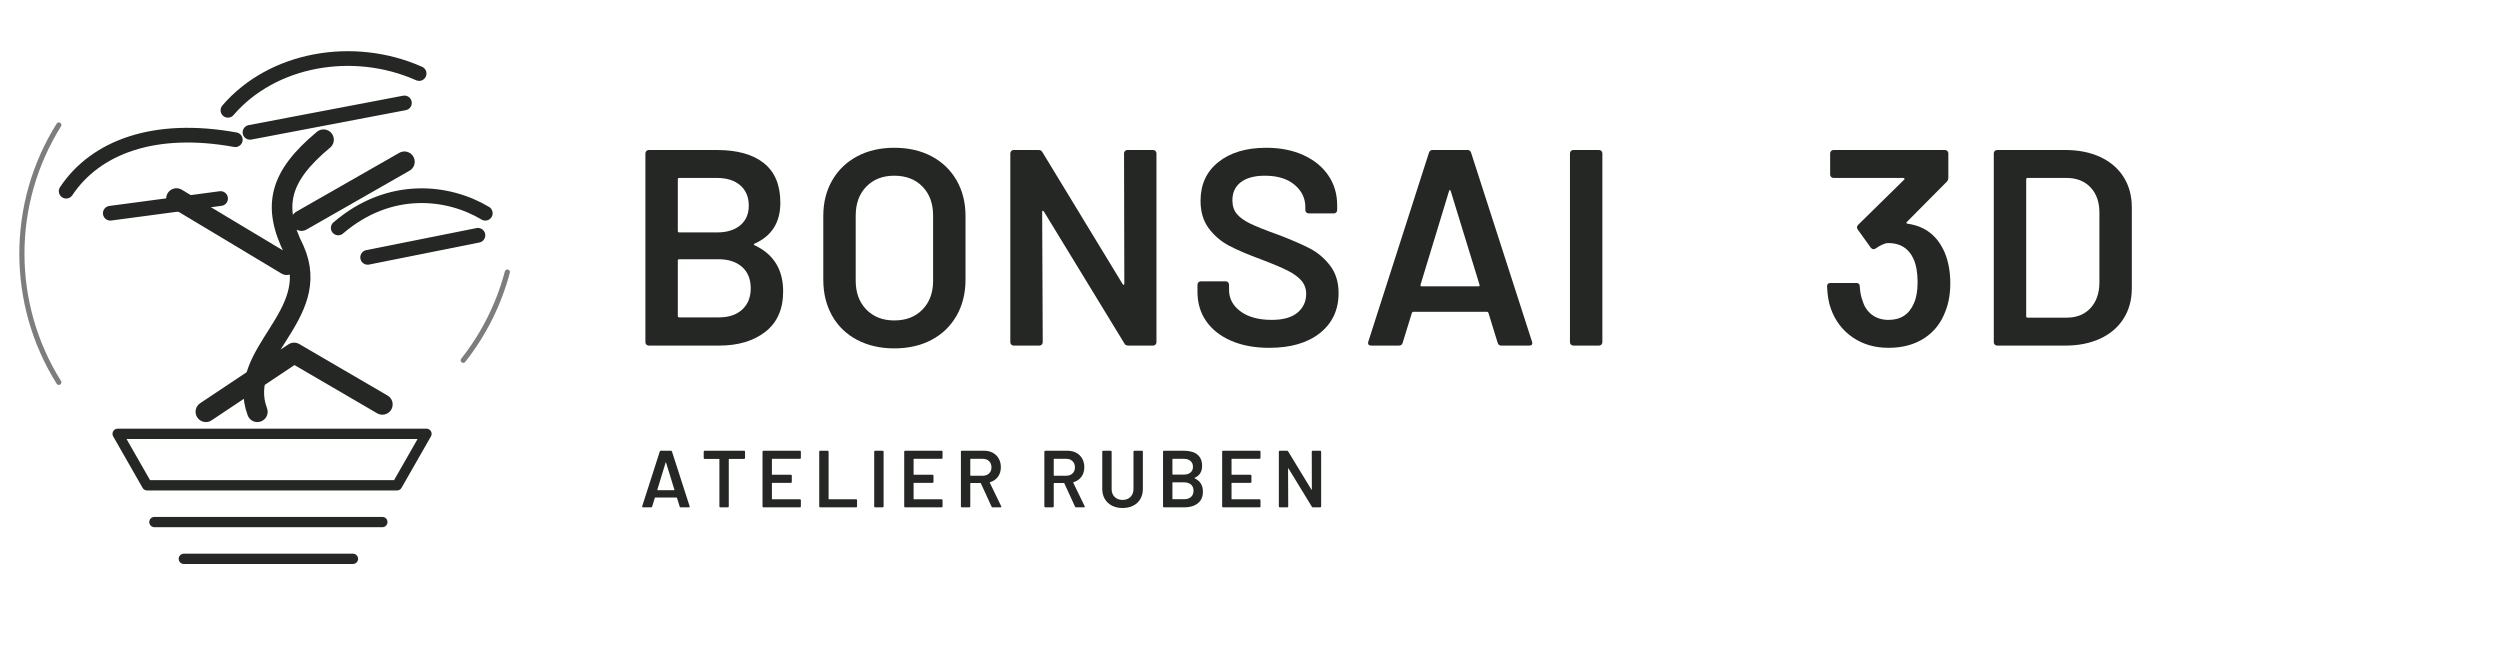
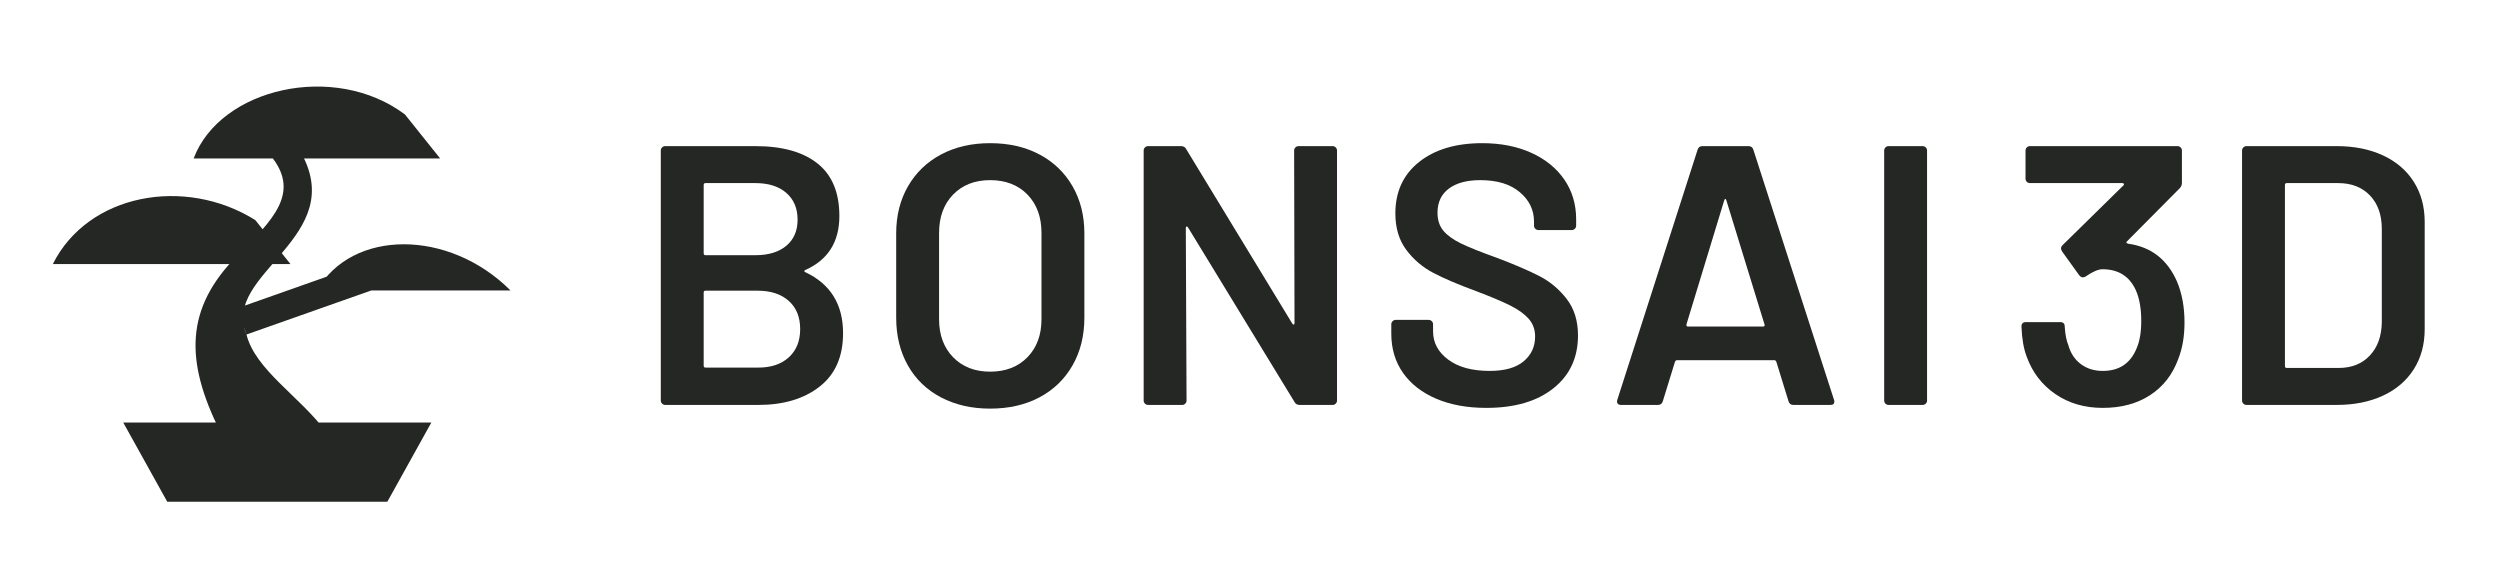
- <svg xmlns="http://www.w3.org/2000/svg" viewBox="0 0 340 88" role="img" aria-label="BONSAI3D — atelier Ruben" style="color:#252724">
-   <g fill="none" stroke="currentColor" stroke-linecap="round" stroke-linejoin="round">
-     <path d="M35 56c-3-8 9-13 5-22-3-6-2-10 4-15M39 36l-15-9m17 3 14-8M40 48l-12 8m12-8 12 7" stroke-width="2.8" />
-     <path d="M9 26c4-6 12-9 23-7m-17 10 15-2M31 15c6-7 17-9 26-5m-23 8 21-4M46 31c7-6 15-5 20-2m-16 6 15-3" stroke-width="2" />
-     <path d="M16 59h42l-4 7H20zm5 12h31m-27 5h23" stroke-width="1.4" />
-     <path d="M8 52a33 33 0 0 1 0-35M63 49a33 33 0 0 0 6-12" stroke-width=".7" opacity=".6" />
-   </g>
-   <path d="M464 359Q566 311 566 194Q566 99 502.5 49.5Q439 0 337 0H85Q80 0 76.5 3.5Q73 7 73 12V688Q73 693 76.5 696.5Q80 700 85 700H329Q438 700 497.0 653.0Q556 606 556 511Q556 406 464 365Q458 362 464 359ZM189 595V410Q189 405 194 405H329Q382 405 412.5 430.5Q443 456 443 501Q443 547 412.5 573.5Q382 600 329 600H194Q189 600 189 595ZM450 205Q450 254 419.0 281.5Q388 309 335 309H194Q189 309 189 304V106Q189 101 194 101H337Q389 101 419.5 129.0Q450 157 450 205Z" transform="translate(85.00 47) scale(0.038 -0.038)" fill="#252724" />
-   <path d="M56 236V464Q56 536 88.0 591.5Q120 647 177.5 677.5Q235 708 310 708Q386 708 443.5 677.5Q501 647 533.0 591.5Q565 536 565 464V236Q565 163 533.0 107.0Q501 51 443.5 20.5Q386 -10 310 -10Q235 -10 177.0 20.5Q119 51 87.5 107.0Q56 163 56 236ZM449 232V465Q449 530 411.0 569.0Q373 608 310 608Q248 608 210.0 569.0Q172 530 172 465V232Q172 168 210.0 129.0Q248 90 310 90Q373 90 411.0 129.0Q449 168 449 232Z" transform="translate(109.84 47) scale(0.038 -0.038)" fill="#252724" />
-   <path d="M492 700H584Q589 700 592.5 696.5Q596 693 596 688V12Q596 7 592.5 3.5Q589 0 584 0H495Q485 0 481 8L193 480Q191 483 189.0 482.5Q187 482 187 478L189 12Q189 7 185.5 3.5Q182 0 177 0H85Q80 0 76.5 3.5Q73 7 73 12V688Q73 693 76.5 696.5Q80 700 85 700H174Q184 700 188 692L475 220Q477 217 479.0 217.5Q481 218 481 222L480 688Q480 693 483.5 696.5Q487 700 492 700Z" transform="translate(134.63 47) scale(0.038 -0.038)" fill="#252724" />
-   <path d="M42 193V218Q42 223 45.5 226.5Q49 230 54 230H143Q148 230 151.5 226.5Q155 223 155 218V199Q155 153 196.0 122.5Q237 92 308 92Q369 92 400.0 118.0Q431 144 431 185Q431 213 414.0 232.5Q397 252 365.5 268.0Q334 284 271 308Q200 334 156.0 357.0Q112 380 82.5 419.5Q53 459 53 518Q53 606 117.0 657.0Q181 708 288 708Q363 708 420.5 682.0Q478 656 510.0 609.5Q542 563 542 502V485Q542 480 538.5 476.5Q535 473 530 473H440Q435 473 431.5 476.5Q428 480 428 485V496Q428 543 389.5 575.5Q351 608 283 608Q228 608 197.5 585.0Q167 562 167 520Q167 490 183.0 471.0Q199 452 231.0 436.5Q263 421 330 397Q401 370 443.5 348.0Q486 326 516.5 286.5Q547 247 547 188Q547 98 480.5 45.0Q414 -8 299 -8Q221 -8 163.0 17.0Q105 42 73.5 87.0Q42 132 42 193Z" transform="translate(161.26 47) scale(0.038 -0.038)" fill="#252724" />
-   <path d="M494 10 461 117Q459 121 456 121H192Q189 121 187 117L154 10Q151 0 141 0H41Q35 0 32.0 3.5Q29 7 31 14L248 690Q251 700 261 700H386Q396 700 399 690L617 14Q618 12 618 9Q618 0 607 0H507Q497 0 494 10ZM222 212H425Q431 212 429 218L326 553Q325 557 323.0 557.0Q321 557 320 553L218 218Q217 212 222 212Z" transform="translate(184.91 47) scale(0.038 -0.038)" fill="#252724" />
-   <path d="M73 12V688Q73 693 76.5 696.5Q80 700 85 700H177Q182 700 185.5 696.5Q189 693 189 688V12Q189 7 185.5 3.5Q182 0 177 0H85Q80 0 76.5 3.5Q73 7 73 12Z" transform="translate(210.74 47) scale(0.038 -0.038)" fill="#252724" />
-   <path d="M480 223Q480 167 463 124Q440 61 387.0 26.5Q334 -8 259 -8Q185 -8 130.5 29.5Q76 67 53 131Q41 162 39 212Q39 224 51 224H144Q156 224 156 212Q158 180 166 161Q175 129 199.5 110.5Q224 92 259 92Q325 92 350 152Q363 181 363 227Q363 278 348 311Q322 367 258 367Q241 367 212 347Q208 345 205 345Q200 345 195 351L149 415Q146 420 146 423Q146 428 150 432L315 594Q317 596 316.0 598.0Q315 600 312 600H62Q57 600 53.5 603.5Q50 607 50 612V688Q50 693 53.5 696.5Q57 700 62 700H461Q466 700 469.5 696.5Q473 693 473 688V601Q473 592 467 586L324 442Q320 438 328 436Q421 423 460 333Q480 285 480 223Z" transform="translate(247.00 47) scale(0.038 -0.038)" fill="#252724" />
-   <path d="M73 12V688Q73 693 76.5 696.5Q80 700 85 700H329Q400 700 454.0 675.0Q508 650 537.5 603.5Q567 557 567 495V205Q567 143 537.5 96.5Q508 50 454.0 25.0Q400 0 329 0H85Q80 0 76.5 3.5Q73 7 73 12ZM194 100H334Q387 100 418.5 133.5Q450 167 451 223V476Q451 533 419.0 566.5Q387 600 333 600H194Q189 600 189 595V105Q189 100 194 100Z" transform="translate(268.38 47) scale(0.038 -0.038)" fill="#252724" />
-   <path d="M494 10 461 117Q459 121 456 121H192Q189 121 187 117L154 10Q151 0 141 0H41Q35 0 32.0 3.5Q29 7 31 14L248 690Q251 700 261 700H386Q396 700 399 690L617 14Q618 12 618 9Q618 0 607 0H507Q497 0 494 10ZM222 212H425Q431 212 429 218L326 553Q325 557 323.0 557.0Q321 557 320 553L218 218Q217 212 222 212Z" transform="translate(87.00 69) scale(0.011 -0.011)" fill="#252724" />
-   <path d="M545 688V611Q545 606 541.5 602.5Q538 599 533 599H349Q344 599 344 594V12Q344 7 340.5 3.5Q337 0 332 0H240Q235 0 231.5 3.5Q228 7 228 12V594Q228 599 223 599H46Q41 599 37.5 602.5Q34 606 34 611V688Q34 693 37.5 696.5Q41 700 46 700H533Q538 700 541.5 696.5Q545 693 545 688Z" transform="translate(95.33 69) scale(0.011 -0.011)" fill="#252724" />
-   <path d="M535 600H194Q189 600 189 595V408Q189 403 194 403H423Q428 403 431.5 399.5Q435 396 435 391V315Q435 310 431.5 306.5Q428 303 423 303H194Q189 303 189 298V105Q189 100 194 100H535Q540 100 543.5 96.5Q547 93 547 88V12Q547 7 543.5 3.5Q540 0 535 0H85Q80 0 76.5 3.5Q73 7 73 12V688Q73 693 76.5 696.5Q80 700 85 700H535Q540 700 543.5 696.5Q547 693 547 688V612Q547 607 543.5 603.5Q540 600 535 600Z" transform="translate(102.90 69) scale(0.011 -0.011)" fill="#252724" />
-   <path d="M73 12V688Q73 693 76.5 696.5Q80 700 85 700H177Q182 700 185.5 696.5Q189 693 189 688V105Q189 100 194 100H529Q534 100 537.5 96.5Q541 93 541 88V12Q541 7 537.5 3.5Q534 0 529 0H85Q80 0 76.5 3.5Q73 7 73 12Z" transform="translate(110.61 69) scale(0.011 -0.011)" fill="#252724" />
-   <path d="M73 12V688Q73 693 76.5 696.5Q80 700 85 700H177Q182 700 185.5 696.5Q189 693 189 688V12Q189 7 185.5 3.5Q182 0 177 0H85Q80 0 76.5 3.5Q73 7 73 12Z" transform="translate(118.09 69) scale(0.011 -0.011)" fill="#252724" />
-   <path d="M535 600H194Q189 600 189 595V408Q189 403 194 403H423Q428 403 431.5 399.5Q435 396 435 391V315Q435 310 431.5 306.5Q428 303 423 303H194Q189 303 189 298V105Q189 100 194 100H535Q540 100 543.5 96.5Q547 93 547 88V12Q547 7 543.5 3.5Q540 0 535 0H85Q80 0 76.5 3.5Q73 7 73 12V688Q73 693 76.5 696.5Q80 700 85 700H535Q540 700 543.5 696.5Q547 693 547 688V612Q547 607 543.5 603.5Q540 600 535 600Z" transform="translate(122.17 69) scale(0.011 -0.011)" fill="#252724" />
-   <path d="M452 9 320 297Q318 301 314 301H194Q189 301 189 296V12Q189 7 185.5 3.5Q182 0 177 0H85Q80 0 76.5 3.5Q73 7 73 12V688Q73 693 76.5 696.5Q80 700 85 700H360Q421 700 468.0 674.5Q515 649 541.0 602.5Q567 556 567 496Q567 427 531.5 378.5Q496 330 433 311Q431 311 430.0 309.0Q429 307 430 305L571 14Q573 10 573 8Q573 0 562 0H466Q456 0 452 9ZM189 595V396Q189 391 194 391H344Q392 391 421.5 419.5Q451 448 451 495Q451 542 421.5 571.0Q392 600 344 600H194Q189 600 189 595Z" transform="translate(129.88 69) scale(0.011 -0.011)" fill="#252724" />
-   <path d="" transform="translate(137.83 69) scale(0.011 -0.011)" fill="#252724" />
-   <path d="M452 9 320 297Q318 301 314 301H194Q189 301 189 296V12Q189 7 185.5 3.5Q182 0 177 0H85Q80 0 76.5 3.5Q73 7 73 12V688Q73 693 76.5 696.5Q80 700 85 700H360Q421 700 468.0 674.5Q515 649 541.0 602.5Q567 556 567 496Q567 427 531.5 378.5Q496 330 433 311Q431 311 430.0 309.0Q429 307 430 305L571 14Q573 10 573 8Q573 0 562 0H466Q456 0 452 9ZM189 595V396Q189 391 194 391H344Q392 391 421.5 419.5Q451 448 451 495Q451 542 421.5 571.0Q392 600 344 600H194Q189 600 189 595Z" transform="translate(141.23 69) scale(0.011 -0.011)" fill="#252724" />
-   <path d="M67 227V688Q67 693 70.5 696.5Q74 700 79 700H171Q176 700 179.5 696.5Q183 693 183 688V225Q183 166 220.0 129.0Q257 92 318 92Q379 92 416.0 129.0Q453 166 453 225V688Q453 693 456.5 696.5Q460 700 465 700H557Q562 700 565.5 696.5Q569 693 569 688V227Q569 157 538.0 103.5Q507 50 450.0 21.0Q393 -8 318 -8Q244 -8 187.0 21.0Q130 50 98.5 103.5Q67 157 67 227Z" transform="translate(149.17 69) scale(0.011 -0.011)" fill="#252724" />
-   <path d="M464 359Q566 311 566 194Q566 99 502.5 49.5Q439 0 337 0H85Q80 0 76.5 3.5Q73 7 73 12V688Q73 693 76.5 696.5Q80 700 85 700H329Q438 700 497.0 653.0Q556 606 556 511Q556 406 464 365Q458 362 464 359ZM189 595V410Q189 405 194 405H329Q382 405 412.5 430.5Q443 456 443 501Q443 547 412.5 573.5Q382 600 329 600H194Q189 600 189 595ZM450 205Q450 254 419.0 281.5Q388 309 335 309H194Q189 309 189 304V106Q189 101 194 101H337Q389 101 419.5 129.0Q450 157 450 205Z" transform="translate(157.37 69) scale(0.011 -0.011)" fill="#252724" />
-   <path d="M535 600H194Q189 600 189 595V408Q189 403 194 403H423Q428 403 431.5 399.5Q435 396 435 391V315Q435 310 431.5 306.5Q428 303 423 303H194Q189 303 189 298V105Q189 100 194 100H535Q540 100 543.5 96.5Q547 93 547 88V12Q547 7 543.5 3.5Q540 0 535 0H85Q80 0 76.5 3.5Q73 7 73 12V688Q73 693 76.5 696.5Q80 700 85 700H535Q540 700 543.5 696.5Q547 693 547 688V612Q547 607 543.5 603.5Q540 600 535 600Z" transform="translate(165.41 69) scale(0.011 -0.011)" fill="#252724" />
-   <path d="M492 700H584Q589 700 592.5 696.5Q596 693 596 688V12Q596 7 592.5 3.5Q589 0 584 0H495Q485 0 481 8L193 480Q191 483 189.0 482.5Q187 482 187 478L189 12Q189 7 185.5 3.5Q182 0 177 0H85Q80 0 76.5 3.5Q73 7 73 12V688Q73 693 76.5 696.5Q80 700 85 700H174Q184 700 188 692L475 220Q477 217 479.0 217.5Q481 218 481 222L480 688Q480 693 483.5 696.5Q487 700 492 700Z" transform="translate(173.12 69) scale(0.011 -0.011)" fill="#252724" />
+ <svg xmlns="http://www.w3.org/2000/svg" viewBox="0 0 284 64" role="img" aria-label="BONSAI3D">
+   <path fill="#252724" d="M22 18C25 10 38 7 46 13L50 18Z M6 30C10 22 21 20 29 25L33 30Z M36 33C40 26 51 26 58 33Z M34 17C40 27 25 31 28 38C29 42 34 45 37 49H25C21 41 21 35 27 29C31 25 34 22 31 18Z M27 35L44 29L45 32L28 38Z M14 48H49L44 57H19Z" />
+   <path fill="#252724" transform="translate(72.000 46) scale(0.042 -0.042)" d="M464 359Q566 311 566 194Q566 99 502.5 49.5Q439 0 337 0H85Q80 0 76.5 3.5Q73 7 73 12V688Q73 693 76.5 696.5Q80 700 85 700H329Q438 700 497.0 653.0Q556 606 556 511Q556 406 464 365Q458 362 464 359ZM189 595V410Q189 405 194 405H329Q382 405 412.5 430.5Q443 456 443 501Q443 547 412.5 573.5Q382 600 329 600H194Q189 600 189 595ZM450 205Q450 254 419.0 281.5Q388 309 335 309H194Q189 309 189 304V106Q189 101 194 101H337Q389 101 419.5 129.0Q450 157 450 205Z" />
+   <path fill="#252724" transform="translate(99.455 46) scale(0.042 -0.042)" d="M56 236V464Q56 536 88.0 591.5Q120 647 177.5 677.5Q235 708 310 708Q386 708 443.5 677.5Q501 647 533.0 591.5Q565 536 565 464V236Q565 163 533.0 107.0Q501 51 443.5 20.5Q386 -10 310 -10Q235 -10 177.0 20.5Q119 51 87.5 107.0Q56 163 56 236ZM449 232V465Q449 530 411.0 569.0Q373 608 310 608Q248 608 210.0 569.0Q172 530 172 465V232Q172 168 210.0 129.0Q248 90 310 90Q373 90 411.0 129.0Q449 168 449 232Z" />
+   <path fill="#252724" transform="translate(126.854 46) scale(0.042 -0.042)" d="M492 700H584Q589 700 592.5 696.5Q596 693 596 688V12Q596 7 592.5 3.5Q589 0 584 0H495Q485 0 481 8L193 480Q191 483 189.0 482.5Q187 482 187 478L189 12Q189 7 185.5 3.5Q182 0 177 0H85Q80 0 76.5 3.5Q73 7 73 12V688Q73 693 76.5 696.5Q80 700 85 700H174Q184 700 188 692L475 220Q477 217 479.0 217.5Q481 218 481 222L480 688Q480 693 483.5 696.5Q487 700 492 700Z" />
+   <path fill="#252724" transform="translate(156.287 46) scale(0.042 -0.042)" d="M42 193V218Q42 223 45.5 226.5Q49 230 54 230H143Q148 230 151.5 226.5Q155 223 155 218V199Q155 153 196.0 122.5Q237 92 308 92Q369 92 400.0 118.0Q431 144 431 185Q431 213 414.0 232.5Q397 252 365.5 268.0Q334 284 271 308Q200 334 156.0 357.0Q112 380 82.5 419.5Q53 459 53 518Q53 606 117.0 657.0Q181 708 288 708Q363 708 420.5 682.0Q478 656 510.0 609.5Q542 563 542 502V485Q542 480 538.5 476.5Q535 473 530 473H440Q435 473 431.5 476.5Q428 480 428 485V496Q428 543 389.5 575.5Q351 608 283 608Q228 608 197.5 585.0Q167 562 167 520Q167 490 183.0 471.0Q199 452 231.0 436.5Q263 421 330 397Q401 370 443.5 348.0Q486 326 516.5 286.5Q547 247 547 188Q547 98 480.5 45.0Q414 -8 299 -8Q221 -8 163.0 17.0Q105 42 73.5 87.0Q42 132 42 193Z" />
+   <path fill="#252724" transform="translate(182.427 46) scale(0.042 -0.042)" d="M494 10 461 117Q459 121 456 121H192Q189 121 187 117L154 10Q151 0 141 0H41Q35 0 32.0 3.5Q29 7 31 14L248 690Q251 700 261 700H386Q396 700 399 690L617 14Q618 12 618 9Q618 0 607 0H507Q497 0 494 10ZM222 212H425Q431 212 429 218L326 553Q325 557 323.0 557.0Q321 557 320 553L218 218Q217 212 222 212Z" />
+   <path fill="#252724" transform="translate(210.976 46) scale(0.042 -0.042)" d="M73 12V688Q73 693 76.5 696.5Q80 700 85 700H177Q182 700 185.5 696.5Q189 693 189 688V12Q189 7 185.5 3.5Q182 0 177 0H85Q80 0 76.5 3.5Q73 7 73 12Z" />
+   <path fill="#252724" transform="translate(228.000 46) scale(0.042 -0.042)" d="M480 223Q480 167 463 124Q440 61 387.0 26.5Q334 -8 259 -8Q185 -8 130.5 29.5Q76 67 53 131Q41 162 39 212Q39 224 51 224H144Q156 224 156 212Q158 180 166 161Q175 129 199.5 110.5Q224 92 259 92Q325 92 350 152Q363 181 363 227Q363 278 348 311Q322 367 258 367Q241 367 212 347Q208 345 205 345Q200 345 195 351L149 415Q146 420 146 423Q146 428 150 432L315 594Q317 596 316.0 598.0Q315 600 312 600H62Q57 600 53.5 603.5Q50 607 50 612V688Q50 693 53.5 696.5Q57 700 62 700H461Q466 700 469.5 696.5Q473 693 473 688V601Q473 592 467 586L324 442Q320 438 328 436Q421 423 460 333Q480 285 480 223Z" />
+   <path fill="#252724" transform="translate(251.631 46) scale(0.042 -0.042)" d="M73 12V688Q73 693 76.5 696.5Q80 700 85 700H329Q400 700 454.0 675.0Q508 650 537.5 603.5Q567 557 567 495V205Q567 143 537.5 96.5Q508 50 454.0 25.0Q400 0 329 0H85Q80 0 76.5 3.5Q73 7 73 12ZM194 100H334Q387 100 418.5 133.5Q450 167 451 223V476Q451 533 419.0 566.5Q387 600 333 600H194Q189 600 189 595V105Q189 100 194 100Z" />
</svg>
